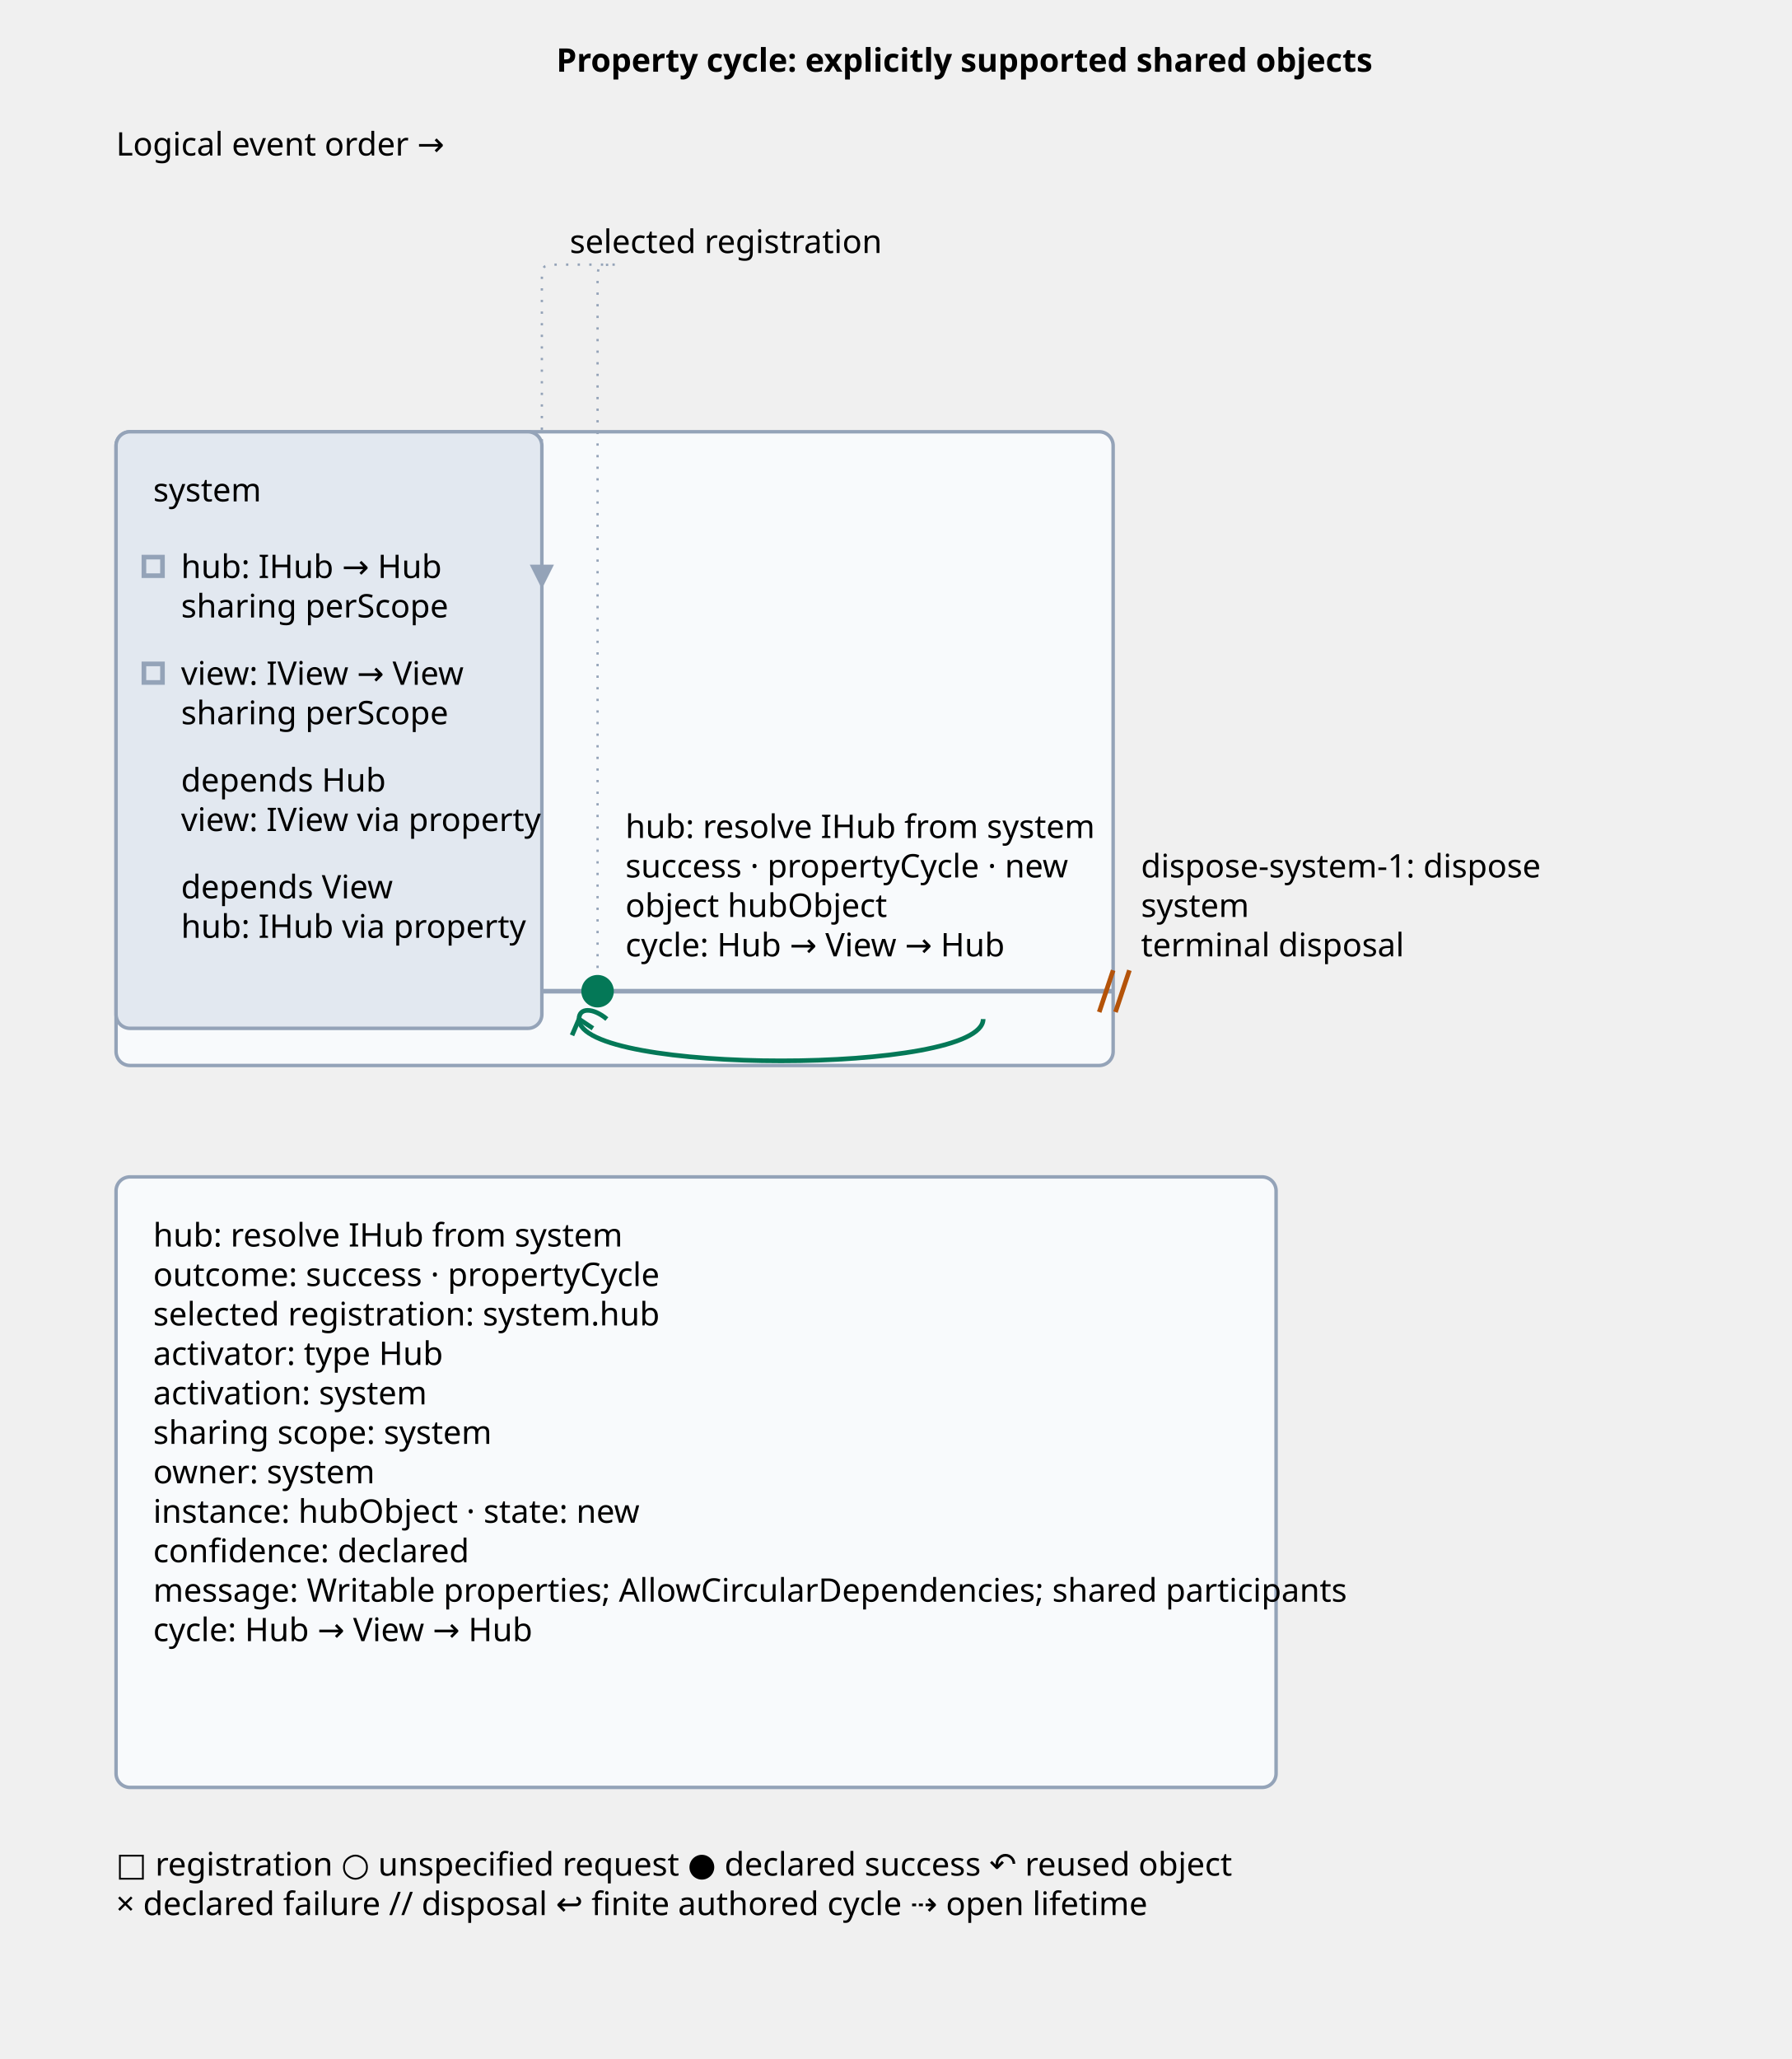
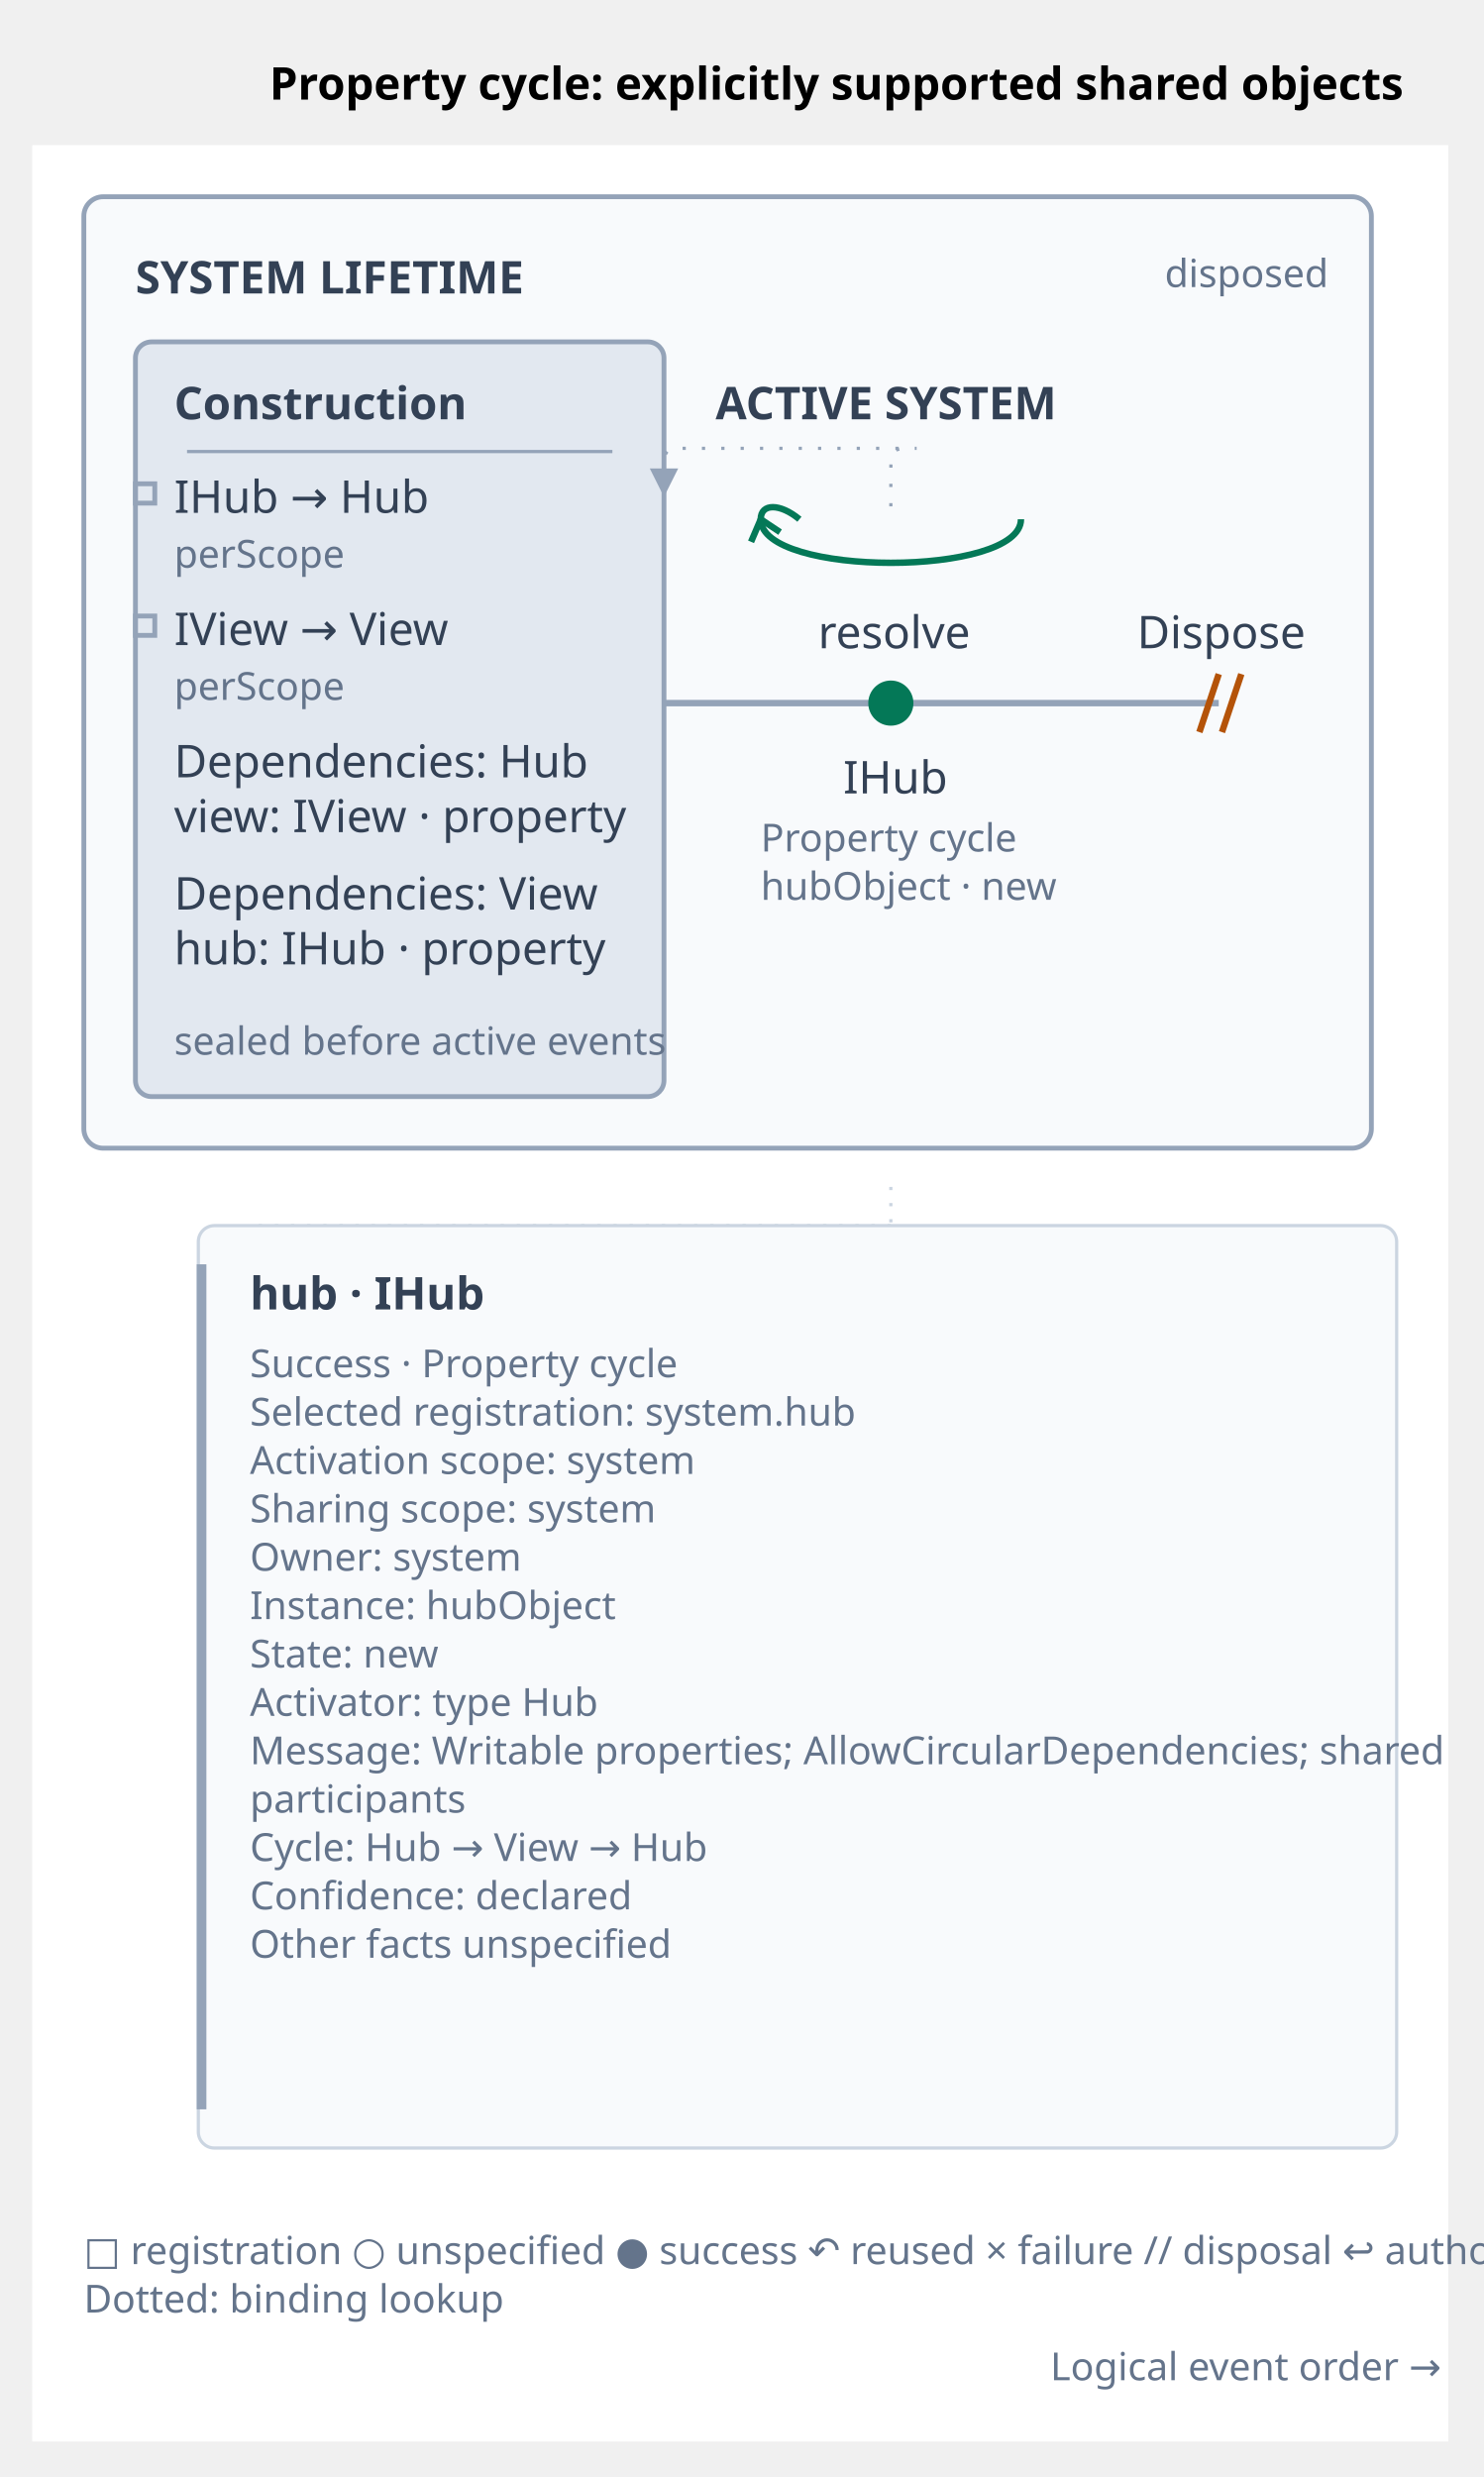
- <svg xmlns="http://www.w3.org/2000/svg" version="1.1" data-diagram-type="AUTOFAC" style="width:772px;height:887px;background:#FFFFFF;" width="772px" height="887px" viewBox="0 0 772 887" zoomAndPan="magnify" preserveAspectRatio="none" contentStyleType="text/css">
+ <svg xmlns="http://www.w3.org/2000/svg" version="1.1" data-diagram-type="AUTOFAC" style="width:460px;height:768px;background:#FFFFFF;" width="460px" height="768px" viewBox="0 0 460 768" zoomAndPan="magnify" preserveAspectRatio="none" contentStyleType="text/css">
  <defs />
  <g font-family="sans-serif" lengthAdjust="spacing">
    <g class="title">
-       <text x="239.669" y="30.889" fill="#000" font-size="14" textLength="291.025" font-weight="700">Property cycle: explicitly supported shared objects</text>
+       <text x="83.537" y="30.889" fill="#000" font-size="14" textLength="291.025" font-weight="700">Property cycle: explicitly supported shared objects</text>
    </g>
-     <text x="50" y="67" fill="#000" font-size="14" textLength="125.3">Logical event order →</text>
+     <rect x="10" y="45" width="439.1" height="712" fill="#FFF" />
    <g class="autofac-scope" id="af-scope-system" data-source-line="2">
-       <rect x="50" y="186" width="429.575" height="273" fill="#F8FAFC" style="stroke:#94A3B8;stroke-width:1.5;" rx="6" ry="6" />
-       <line x1="233.45" y1="427" x2="479.575" y2="427" style="stroke:#94A3B8;stroke-width:2;" />
+       <rect x="26" y="61" width="399.263" height="295" fill="#F8FAFC" style="stroke:#94A3B8;stroke-width:1.5;" rx="6" ry="6" />
+       <g class="autofac-event" id="af-event-birth-system" data-source-line="2">
+         <text x="42" y="91" fill="#334155" font-size="14" textLength="120.663" font-weight="700">SYSTEM LIFETIME</text>
+         <text x="361.188" y="89" fill="#64748B" font-size="12" textLength="48.075">disposed</text>
+       </g>
+       <text x="221.9" y="130" fill="#334155" font-size="14" textLength="108.325" font-weight="700">ACTIVE SYSTEM</text>
+       <line x1="205.9" y1="218" x2="377.931" y2="218" style="stroke:#94A3B8;stroke-width:2;" />
    </g>
    <g class="autofac-construction" id="af-construction-system" data-source-line="2">
-       <rect x="50" y="186" width="183.45" height="257" fill="#E2E8F0" style="stroke:#94A3B8;stroke-width:1.5;" rx="6" ry="6" />
-       <g class="autofac-event" id="af-event-birth-system" data-source-line="2">
-         <text x="66" y="216" fill="#000" font-size="14" textLength="44.275">system</text>
-       </g>
+       <rect x="42" y="106" width="163.9" height="234" fill="#E2E8F0" style="stroke:#94A3B8;stroke-width:1.5;" rx="5" ry="5" />
+       <text x="54" y="130" fill="#334155" font-size="14" textLength="78.575" font-weight="700">Construction</text>
+       <line x1="58" y1="140" x2="189.9" y2="140" style="stroke:#94A3B8;stroke-width:1;" />
      <g class="autofac-registration" id="af-reg-system.hub" data-source-line="3">
-         <rect x="62" y="240" width="8" height="8" fill="none" style="stroke:#94A3B8;stroke-width:2;" />
-         <text x="78" y="249" fill="#000" font-size="14" textLength="96.513">hub: IHub → Hub</text>
-         <text x="78" y="266" fill="#000" font-size="14" textLength="105.875">sharing perScope</text>
+         <rect x="42" y="150" width="6" height="6" fill="none" style="stroke:#94A3B8;stroke-width:1.5;" />
+         <text x="54" y="159" fill="#334155" font-size="14" textLength="69.3">IHub → Hub</text>
+         <text x="54" y="176" fill="#64748B" font-size="12" textLength="51.375">perScope</text>
      </g>
      <g class="autofac-registration" id="af-reg-system.view" data-source-line="4">
-         <rect x="62" y="286" width="8" height="8" fill="none" style="stroke:#94A3B8;stroke-width:2;" />
-         <text x="78" y="295" fill="#000" font-size="14" textLength="110.687">view: IView → View</text>
-         <text x="78" y="312" fill="#000" font-size="14" textLength="105.875">sharing perScope</text>
+         <rect x="42" y="191" width="6" height="6" fill="none" style="stroke:#94A3B8;stroke-width:1.5;" />
+         <text x="54" y="200" fill="#334155" font-size="14" textLength="78.75">IView → View</text>
+         <text x="54" y="217" fill="#64748B" font-size="12" textLength="51.375">perScope</text>
      </g>
      <g class="autofac-construction" id="af-dependency-system.2" data-source-line="5">
-         <text x="78" y="341" fill="#000" font-size="14" textLength="79.45">depends Hub</text>
-         <text x="78" y="358" fill="#000" font-size="14" textLength="135.45">view: IView via property</text>
+         <text x="54" y="241" fill="#334155" font-size="14" textLength="119.175">Dependencies: Hub</text>
+         <text x="54" y="258" fill="#334155" font-size="14" textLength="122.15">view: IView · property</text>
      </g>
      <g class="autofac-construction" id="af-dependency-system.3" data-source-line="6">
-         <text x="78" y="387" fill="#000" font-size="14" textLength="84.175">depends View</text>
-         <text x="78" y="404" fill="#000" font-size="14" textLength="126">hub: IHub via property</text>
+         <text x="54" y="282" fill="#334155" font-size="14" textLength="123.9">Dependencies: View</text>
+         <text x="54" y="299" fill="#334155" font-size="14" textLength="112.7">hub: IHub · property</text>
      </g>
+       <text x="54" y="327" fill="#64748B" font-size="12" textLength="136.05">sealed before active events</text>
    </g>
    <g class="autofac-lookup" id="af-lookup-hub" data-source-line="9">
-       <path d="M257.45,427 L257.45,122 C257.45,114 257.45,114 265.45,114 L241.45,114 C233.45,114 233.45,114 233.45,122 L233.45,252" style="stroke:#94A3B8;stroke-width:1;stroke-dasharray:1,4;" fill="none" />
-       <polygon points="233.45,252,229.45,244,237.45,244" fill="#94A3B8" style="stroke:#94A3B8;stroke-width:1.5;stroke-linejoin:miter;stroke-miterlimit:10;" />
-       <text x="245.45" y="109" fill="#000" font-size="14" textLength="121.363">selected registration</text>
+       <path d="M276.25,157 L276.25,147 C276.25,139 276.25,139 284.25,139 L213.9,139 C205.9,139 205.9,139 205.9,147 L205.9,153.5" style="stroke:#94A3B8;stroke-width:1;stroke-dasharray:1,5;" fill="none" />
+       <polygon points="205.9,153.5,201.9,145.5,209.9,145.5" fill="#94A3B8" style="stroke:#94A3B8;stroke-width:0.5;stroke-linejoin:miter;stroke-miterlimit:10;" />
    </g>
    <g class="autofac-event" id="af-event-hub" data-source-line="9">
-       <ellipse cx="257.45" cy="427" rx="6" ry="6" fill="#047857" style="stroke:#047857;stroke-width:2;" />
-       <path d="M423.575,439 C423.575,463 249.45,463 249.45,439 C249.45,434 255.45,434 261.45,439" style="stroke:#047857;stroke-width:2;" fill="none" />
-       <line x1="249.45" y1="439" x2="246.45" y2="446" style="stroke:#047857;stroke-width:2;" />
-       <line x1="249.45" y1="439" x2="255.45" y2="443" style="stroke:#047857;stroke-width:2;" />
+       <ellipse cx="276.25" cy="218" rx="6" ry="6" fill="#047857" style="stroke:#047857;stroke-width:2;" />
+       <path d="M316.6,161 C316.6,179 235.9,179 235.9,161 C235.9,156 241.9,156 247.9,161" style="stroke:#047857;stroke-width:2;" fill="none" />
+       <line x1="235.9" y1="161" x2="232.9" y2="168" style="stroke:#047857;stroke-width:2;" />
+       <line x1="235.9" y1="161" x2="241.9" y2="165" style="stroke:#047857;stroke-width:2;" />
+       <text x="253.675" y="201" fill="#334155" font-size="14" textLength="45.15">resolve</text>
      <g class="autofac-instance" id="af-instance-hubObject-hub" data-source-line="9">
-         <text x="269.45" y="361" fill="#000" font-size="14" textLength="174.125">hub: resolve IHub from system</text>
-         <text x="269.45" y="378" fill="#000" font-size="14" textLength="171.938">success · propertyCycle · new</text>
-         <text x="269.45" y="395" fill="#000" font-size="14" textLength="101.15">object hubObject</text>
-         <text x="269.45" y="412" fill="#000" font-size="14" textLength="145.688">cycle: Hub → View → Hub</text>
+         <text x="261.463" y="246" fill="#334155" font-size="14" textLength="29.575">IHub</text>
+         <text x="235.9" y="264" fill="#64748B" font-size="12" textLength="72.675">Property cycle</text>
+         <text x="235.9" y="279" fill="#64748B" font-size="12" textLength="80.7">hubObject · new</text>
      </g>
    </g>
    <g class="autofac-event" id="af-event-dispose-system-1" data-source-line="23">
-       <line x1="473.575" y1="436" x2="479.575" y2="418" style="stroke:#B45309;stroke-width:2;" />
-       <line x1="480.575" y1="436" x2="486.575" y2="418" style="stroke:#B45309;stroke-width:2;" />
-       <text x="491.575" y="378" fill="#000" font-size="14" textLength="161.788">dispose-system-1: dispose</text>
-       <text x="491.575" y="395" fill="#000" font-size="14" textLength="44.275">system</text>
-       <text x="491.575" y="412" fill="#000" font-size="14" textLength="101.238">terminal disposal</text>
+       <line x1="371.931" y1="227" x2="377.931" y2="209" style="stroke:#B45309;stroke-width:2;" />
+       <line x1="378.931" y1="227" x2="384.931" y2="209" style="stroke:#B45309;stroke-width:2;" />
+       <text x="352.6" y="201" fill="#334155" font-size="14" textLength="50.663">Dispose</text>
    </g>
    <g class="autofac-diagnostic" id="af-diagnostic-hub" data-source-line="9">
-       <rect x="50" y="507" width="499.775" height="263" fill="#F8FAFC" style="stroke:#94A3B8;stroke-width:1.5;" rx="6" ry="6" />
-       <text x="66" y="537" fill="#000" font-size="14" textLength="174.125">hub: resolve IHub from system</text>
-       <text x="66" y="554" fill="#000" font-size="14" textLength="199.063">outcome: success · propertyCycle</text>
-       <text x="66" y="571" fill="#000" font-size="14" textLength="196.7">selected registration: system.hub</text>
-       <text x="66" y="588" fill="#000" font-size="14" textLength="108.85">activator: type Hub</text>
-       <text x="66" y="605" fill="#000" font-size="14" textLength="107.275">activation: system</text>
-       <text x="66" y="622" fill="#000" font-size="14" textLength="131.425">sharing scope: system</text>
-       <text x="66" y="639" fill="#000" font-size="14" textLength="86.275">owner: system</text>
-       <text x="66" y="656" fill="#000" font-size="14" textLength="184.275">instance: hubObject · state: new</text>
-       <text x="66" y="673" fill="#000" font-size="14" textLength="125.3">confidence: declared</text>
-       <text x="66" y="690" fill="#000" font-size="14" textLength="467.775">message: Writable properties; AllowCircularDependencies; shared participants</text>
-       <text x="66" y="707" fill="#000" font-size="14" textLength="145.688">cycle: Hub → View → Hub</text>
+       <line x1="276.25" y1="368" x2="276.25" y2="380" style="stroke:#CBD5E1;stroke-width:1;stroke-dasharray:1,4;" />
+       <line x1="276.25" y1="380" x2="77.5" y2="380" style="stroke:#CBD5E1;stroke-width:1;stroke-dasharray:1,4;" />
+       <rect x="61.5" y="380" width="371.6" height="286" fill="#F8FAFC" style="stroke:#CBD5E1;stroke-width:1;" rx="5" ry="5" />
+       <line x1="62.5" y1="392" x2="62.5" y2="654" style="stroke:#94A3B8;stroke-width:3;" />
+       <text x="77.5" y="406" fill="#334155" font-size="14" textLength="57.575" font-weight="700">hub · IHub</text>
+       <text x="77.5" y="427" fill="#64748B" font-size="12" textLength="122.025">Success · Property cycle</text>
+       <text x="77.5" y="442" fill="#64748B" font-size="12" textLength="170.625">Selected registration: system.hub</text>
+       <text x="77.5" y="457" fill="#64748B" font-size="12" textLength="125.325">Activation scope: system</text>
+       <text x="77.5" y="472" fill="#64748B" font-size="12" textLength="114.675">Sharing scope: system</text>
+       <text x="77.5" y="487" fill="#64748B" font-size="12" textLength="76.575">Owner: system</text>
+       <text x="77.5" y="502" fill="#64748B" font-size="12" textLength="103.275">Instance: hubObject</text>
+       <text x="77.5" y="517" fill="#64748B" font-size="12" textLength="53.325">State: new</text>
+       <text x="77.5" y="532" fill="#64748B" font-size="12" textLength="94.65">Activator: type Hub</text>
+       <text x="77.5" y="547" fill="#64748B" font-size="12" textLength="339.6">Message: Writable properties; AllowCircularDependencies; shared</text>
+       <text x="77.5" y="562" fill="#64748B" font-size="12" textLength="61.35">participants</text>
+       <text x="77.5" y="577" fill="#64748B" font-size="12" textLength="127.575">Cycle: Hub → View → Hub</text>
+       <text x="77.5" y="592" fill="#64748B" font-size="12" textLength="110.1">Confidence: declared</text>
+       <text x="77.5" y="607" fill="#64748B" font-size="12" textLength="115.95">Other facts unspecified</text>
    </g>
    <g class="autofac-legend" id="af-legend">
-       <text x="50" y="808" fill="#000" font-size="14" textLength="407.925">□ registration   ○ unspecified request   ● declared success   ↶ reused object</text>
-       <text x="50" y="825" fill="#000" font-size="14" textLength="375.9">× declared failure   // disposal   ↩ finite authored cycle   ⇢ open lifetime</text>
+       <text x="26" y="702" fill="#64748B" font-size="12" textLength="407.1">□ registration   ○ unspecified   ● success   ↶ reused   × failure   // disposal   ↩ authored cycle</text>
+       <text x="26" y="717" fill="#64748B" font-size="12" textLength="112.8">Dotted: binding lookup</text>
+       <text x="325.7" y="738" fill="#64748B" font-size="12" textLength="107.4">Logical event order →</text>
    </g>
  </g>
</svg>
